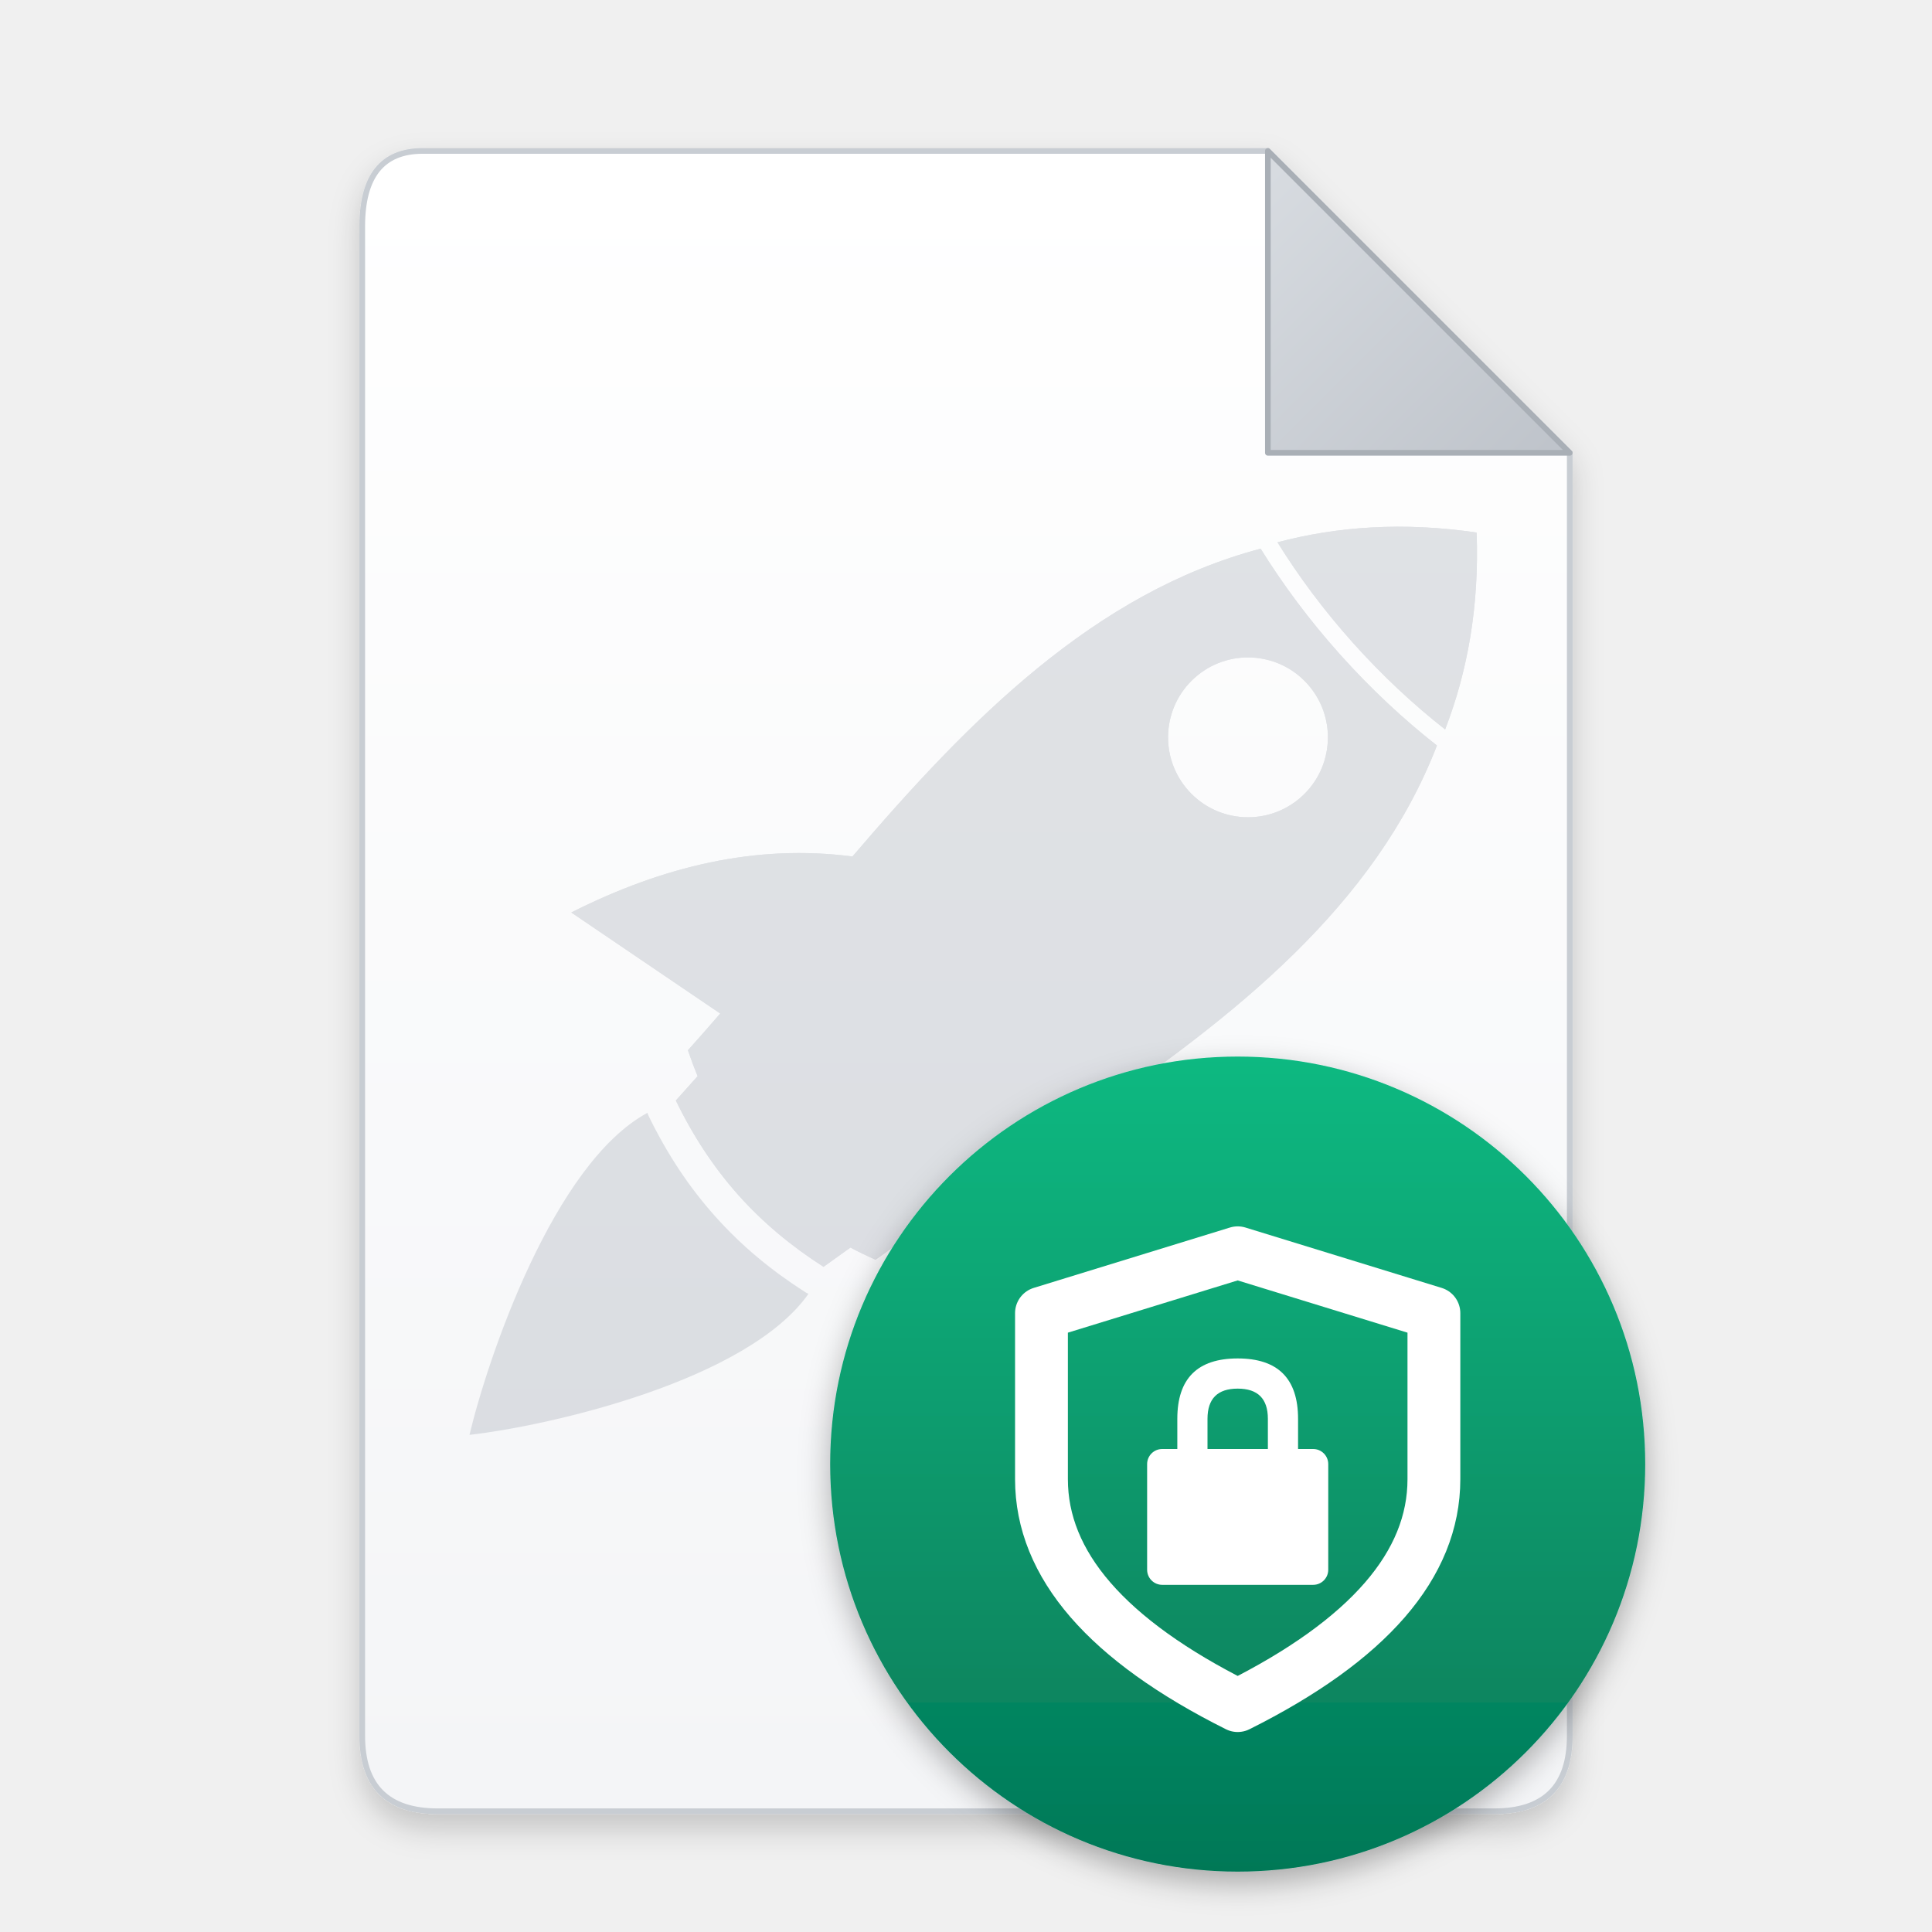
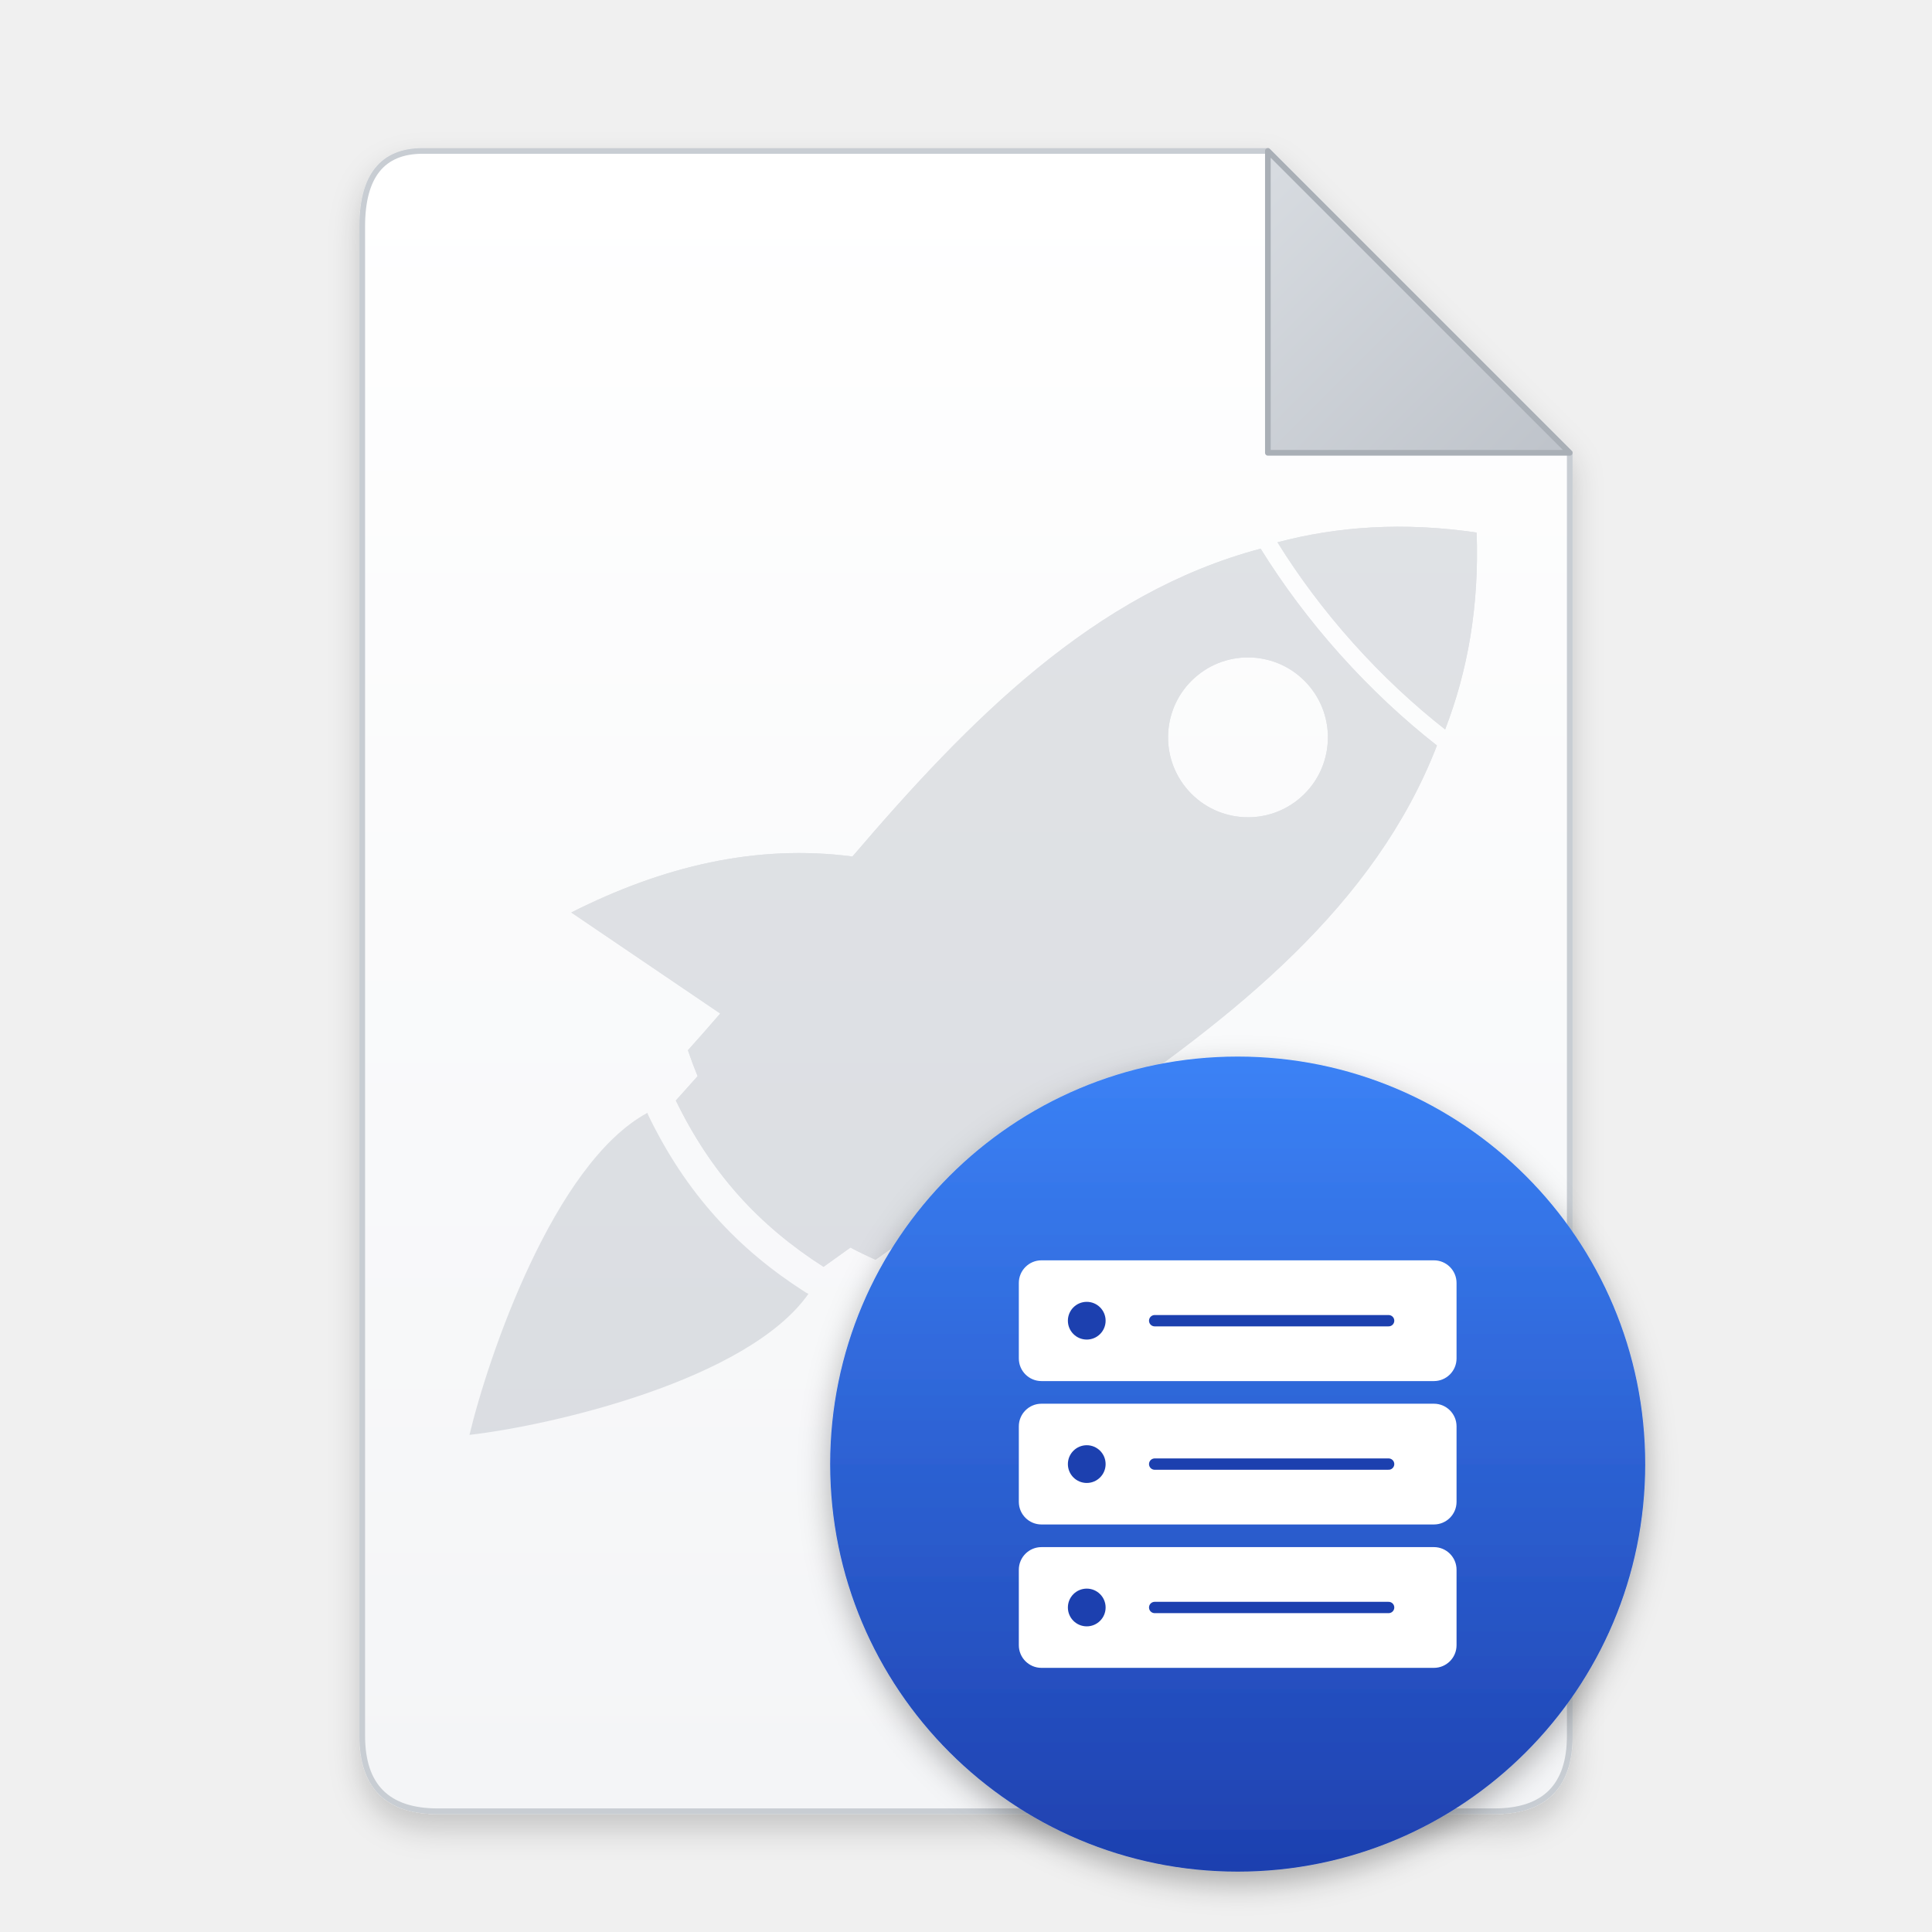
<svg xmlns="http://www.w3.org/2000/svg" viewBox="0 0 512 512" width="512" height="512">
  <defs>
    <linearGradient id="paperGrad" x1="0%" y1="0%" x2="0%" y2="100%">
      <stop offset="0%" stop-color="#ffffff" />
      <stop offset="100%" stop-color="#f4f5f7" />
    </linearGradient>
    <linearGradient id="foldGrad" x1="0%" y1="0%" x2="100%" y2="100%">
      <stop offset="0%" stop-color="#d8dce1" />
      <stop offset="100%" stop-color="#bec3ca" />
    </linearGradient>
    <clipPath id="bodyClip">
      <path d="M 112 40 L 336 40 L 416 120 L 416 460 Q 416 480 396 480 L 116 480 Q 96 480 96 460 L 96 60 Q 96 40 112 40 Z" />
    </clipPath>
    <filter id="docShadow" x="-10%" y="-5%" width="120%" height="115%">
      <feGaussianBlur in="SourceAlpha" stdDeviation="4" />
      <feOffset dx="0" dy="4" />
      <feComponentTransfer>
        <feFuncA type="linear" slope="0.18" />
      </feComponentTransfer>
      <feMerge>
        <feMergeNode />
        <feMergeNode in="SourceGraphic" />
      </feMerge>
    </filter>
    <filter id="badgeShadow" x="-30%" y="-30%" width="160%" height="160%">
      <feGaussianBlur in="SourceAlpha" stdDeviation="4" />
      <feOffset dx="0" dy="3" />
      <feComponentTransfer>
        <feFuncA type="linear" slope="0.30" />
      </feComponentTransfer>
      <feMerge>
        <feMergeNode />
        <feMergeNode in="SourceGraphic" />
      </feMerge>
    </filter>
    <linearGradient id="badgeGrad" x1="0%" y1="0%" x2="0%" y2="100%">
-       <stop offset="0%" stop-color="#10b981" />
-       <stop offset="100%" stop-color="#047857" />
+       <stop offset="0%" stop-color="#3b82f6" />
+       <stop offset="100%" stop-color="#1e40af" />
    </linearGradient>
  </defs>
  <g filter="url(#docShadow)">
    <path d="M 112 40 L 336 40 L 416 120 L 416 460 Q 416 480 396 480 L 116 480 Q 96 480 96 460 L 96 60 Q 96 40 112 40 Z" fill="url(#paperGrad)" stroke="#c8cdd3" stroke-width="1.5" />
    <path d="M 336 40 L 336 120 L 416 120 Z" fill="url(#foldGrad)" stroke="#a9afb6" stroke-width="1.5" stroke-linejoin="round" />
  </g>
  <g clip-path="url(#bodyClip)" opacity="0.16" fill="#475569">
    <g transform="translate(48, 50) scale(0.82)">
      <g transform="matrix(1.392065,0,0,1.392065,-175.6022,-21.4759)">
        <g transform="matrix(1.51322,0,0,1.51322,-703.1847,-762.3805)">
          <g transform="matrix(0.1166667,0,0,0.1166667,461.3648,507.0923)">
            <path fill-rule="evenodd" d="m 2284.418,656.898 -0.012,-0.023 c -38.281,-42.727 -71.539,-87.348 -99.59,-132.566 79.102,-20.961 165.641,-26.934 261.922,-12.82 3.477,97.27 -11.941,182.629 -41.441,258.938 -41.879,-32.84 -82.59,-70.801 -120.879,-113.527" />
            <path fill-rule="evenodd" d="m 2223.855,710.176 c -38.797,-42.75 -104.891,-46.23 -147.949,-7.648 -43.07,38.578 -46.859,104.648 -8.621,147.898 l 0.453,0.52 c 38.738,43.25 105.188,46.902 148.43,8.16 43.238,-38.73 46.891,-105.18 8.16,-148.418 z M 1474.617,1381.328 c -31.211,-35.293 -58.18,-75.941 -80.961,-122.93 l 28.621,-32.012 c -4.531,-11.012 -8.781,-22.371 -12.73,-34.078 14.23,-15.844 28.379,-31.973 42.48,-48.301 l -195.879,-132.871 c 120.109,-60.621 242.91,-90.25 369.75,-73.609 153.707,-179.941 318.168,-346.902 536.758,-404.82 29.391,47.371 64.211,94.121 104.27,138.898 l 0.461,0.512 c 40.262,44.949 83.09,84.879 127.129,119.418 -81.539,210.941 -265.551,355.992 -461.269,489.043 2.652,127.918 -40.27,246.758 -113.699,359.508 l -110.621,-209.289 c -17.77,12.23 -35.348,24.531 -52.648,36.961 -11.379,-5.012 -22.449,-10.371 -33.211,-16.102 l 0.16,0.09 -35.359,25.352 c -42.371,-27.121 -79.602,-58.102 -111.551,-93.852 l -1.699,-1.918" />
            <path fill-rule="evenodd" d="m 1474.617,1381.328 c -31.211,-35.293 -58.18,-75.941 -80.961,-122.93 l 28.621,-32.012 c -4.531,-11.012 -8.781,-22.371 -12.73,-34.078 14.23,-15.844 28.379,-31.973 42.48,-48.301 l -195.879,-132.871 c 120.109,-60.621 242.91,-90.25 369.75,-73.609 153.707,-179.941 318.168,-346.902 536.758,-404.82 29.391,47.371 64.211,94.121 104.27,138.898 l -43.07,38.57 c -38.797,-42.75 -104.891,-46.23 -147.949,-7.648 -43.07,38.578 -46.859,104.648 -8.621,147.898 L 1474.617,1381.328" />
            <path fill-rule="evenodd" d="m 2394.515,791.535 c -81.539,210.941 -265.551,355.992 -461.269,489.043 2.652,127.918 -40.27,246.758 -113.699,359.508 l -110.621,-209.289 c -17.77,12.23 -35.348,24.531 -52.648,36.961 -11.379,-5.012 -22.449,-10.371 -33.211,-16.102 l 0.16,0.09 -35.359,25.352 c -42.371,-27.121 -79.602,-58.102 -111.551,-93.852 l -1.711,-1.918 592.68,-530.902 0.453,0.52 c 38.738,43.25 105.188,46.902 148.43,8.172 43.238,-38.742 46.891,-105.191 8.16,-148.43 l -0.473,-0.512 43.07,-38.57 0.461,0.512 c 40.262,44.961 83.078,84.879 127.129,119.418" />
            <path fill-rule="evenodd" d="m 2284.418,656.898 -0.012,-0.023 c -38.281,-42.727 -71.539,-87.348 -99.59,-132.566 79.102,-20.961 165.641,-26.934 261.922,-12.82 l -162.32,145.41" />
            <path fill-rule="evenodd" d="m 2446.738,511.488 c 3.477,97.27 -11.941,182.629 -41.441,258.938 -41.879,-32.84 -82.59,-70.801 -120.879,-113.527 l 162.32,-145.41" />
            <path fill-rule="evenodd" d="m 1568.059,1512.605 c -80.031,113.793 -338.672,173.203 -445.793,185.492 24.59,-102.891 111.082,-357.23 234,-423.5 0.461,1.461 1.031,2.898 1.723,4.32 12.129,25.027 25.527,48.527 40.18,70.617 14.391,21.691 30.18,42.09 47.348,61.301 17.16,19.211 35.492,36.922 54.973,53.27 19.137,16.062 39.727,31.109 61.727,45.25 1.844,1.301 3.801,2.391 5.844,3.25" />
            <path fill-rule="evenodd" d="M 2156.637,565.535 C 1880.277,705.668 1584.648,1042.535 1466.195,1196.246 1592.176,1003.316 1857.297,689.156 2156.637,565.535" />
          </g>
        </g>
      </g>
    </g>
  </g>
  <g filter="url(#badgeShadow)">
    <circle cx="328" cy="388" r="108" fill="url(#badgeGrad)" />
-     <g stroke="#ffffff" fill="none" stroke-linejoin="round" stroke-linecap="round">
-       <path d="M 328 332 L 380 348 L 380 392 Q 380 426 328 452 Q 276 426 276 392 L 276 348 Z" stroke-width="14" />
+     <g fill="#ffffff" stroke="none">
+       <rect x="270" y="334" width="116" height="32" rx="6" />
+       <rect x="270" y="372" width="116" height="32" rx="6" />
+       <rect x="270" y="410" width="116" height="32" rx="6" />
    </g>
-     <g fill="#ffffff" stroke="none">
-       <path d="M 312 388 L 312 376 Q 312 360 328 360 Q 344 360 344 376 L 344 388 Z M 320 388 L 320 376 Q 320 368 328 368 Q 336 368 336 376 L 336 388 Z" fill-rule="evenodd" />
-       <rect x="304" y="384" width="48" height="36" rx="4" />
+     <g fill="#1e40af" stroke="none">
+       <circle cx="288" cy="350" r="5" />
+       <circle cx="288" cy="388" r="5" />
+       <circle cx="288" cy="426" r="5" />
+     </g>
+     <g fill="none" stroke="#1e40af" stroke-width="3" stroke-linecap="round">
+       <line x1="306" y1="350" x2="368" y2="350" />
+       <line x1="306" y1="388" x2="368" y2="388" />
+       <line x1="306" y1="426" x2="368" y2="426" />
    </g>
  </g>
</svg>
